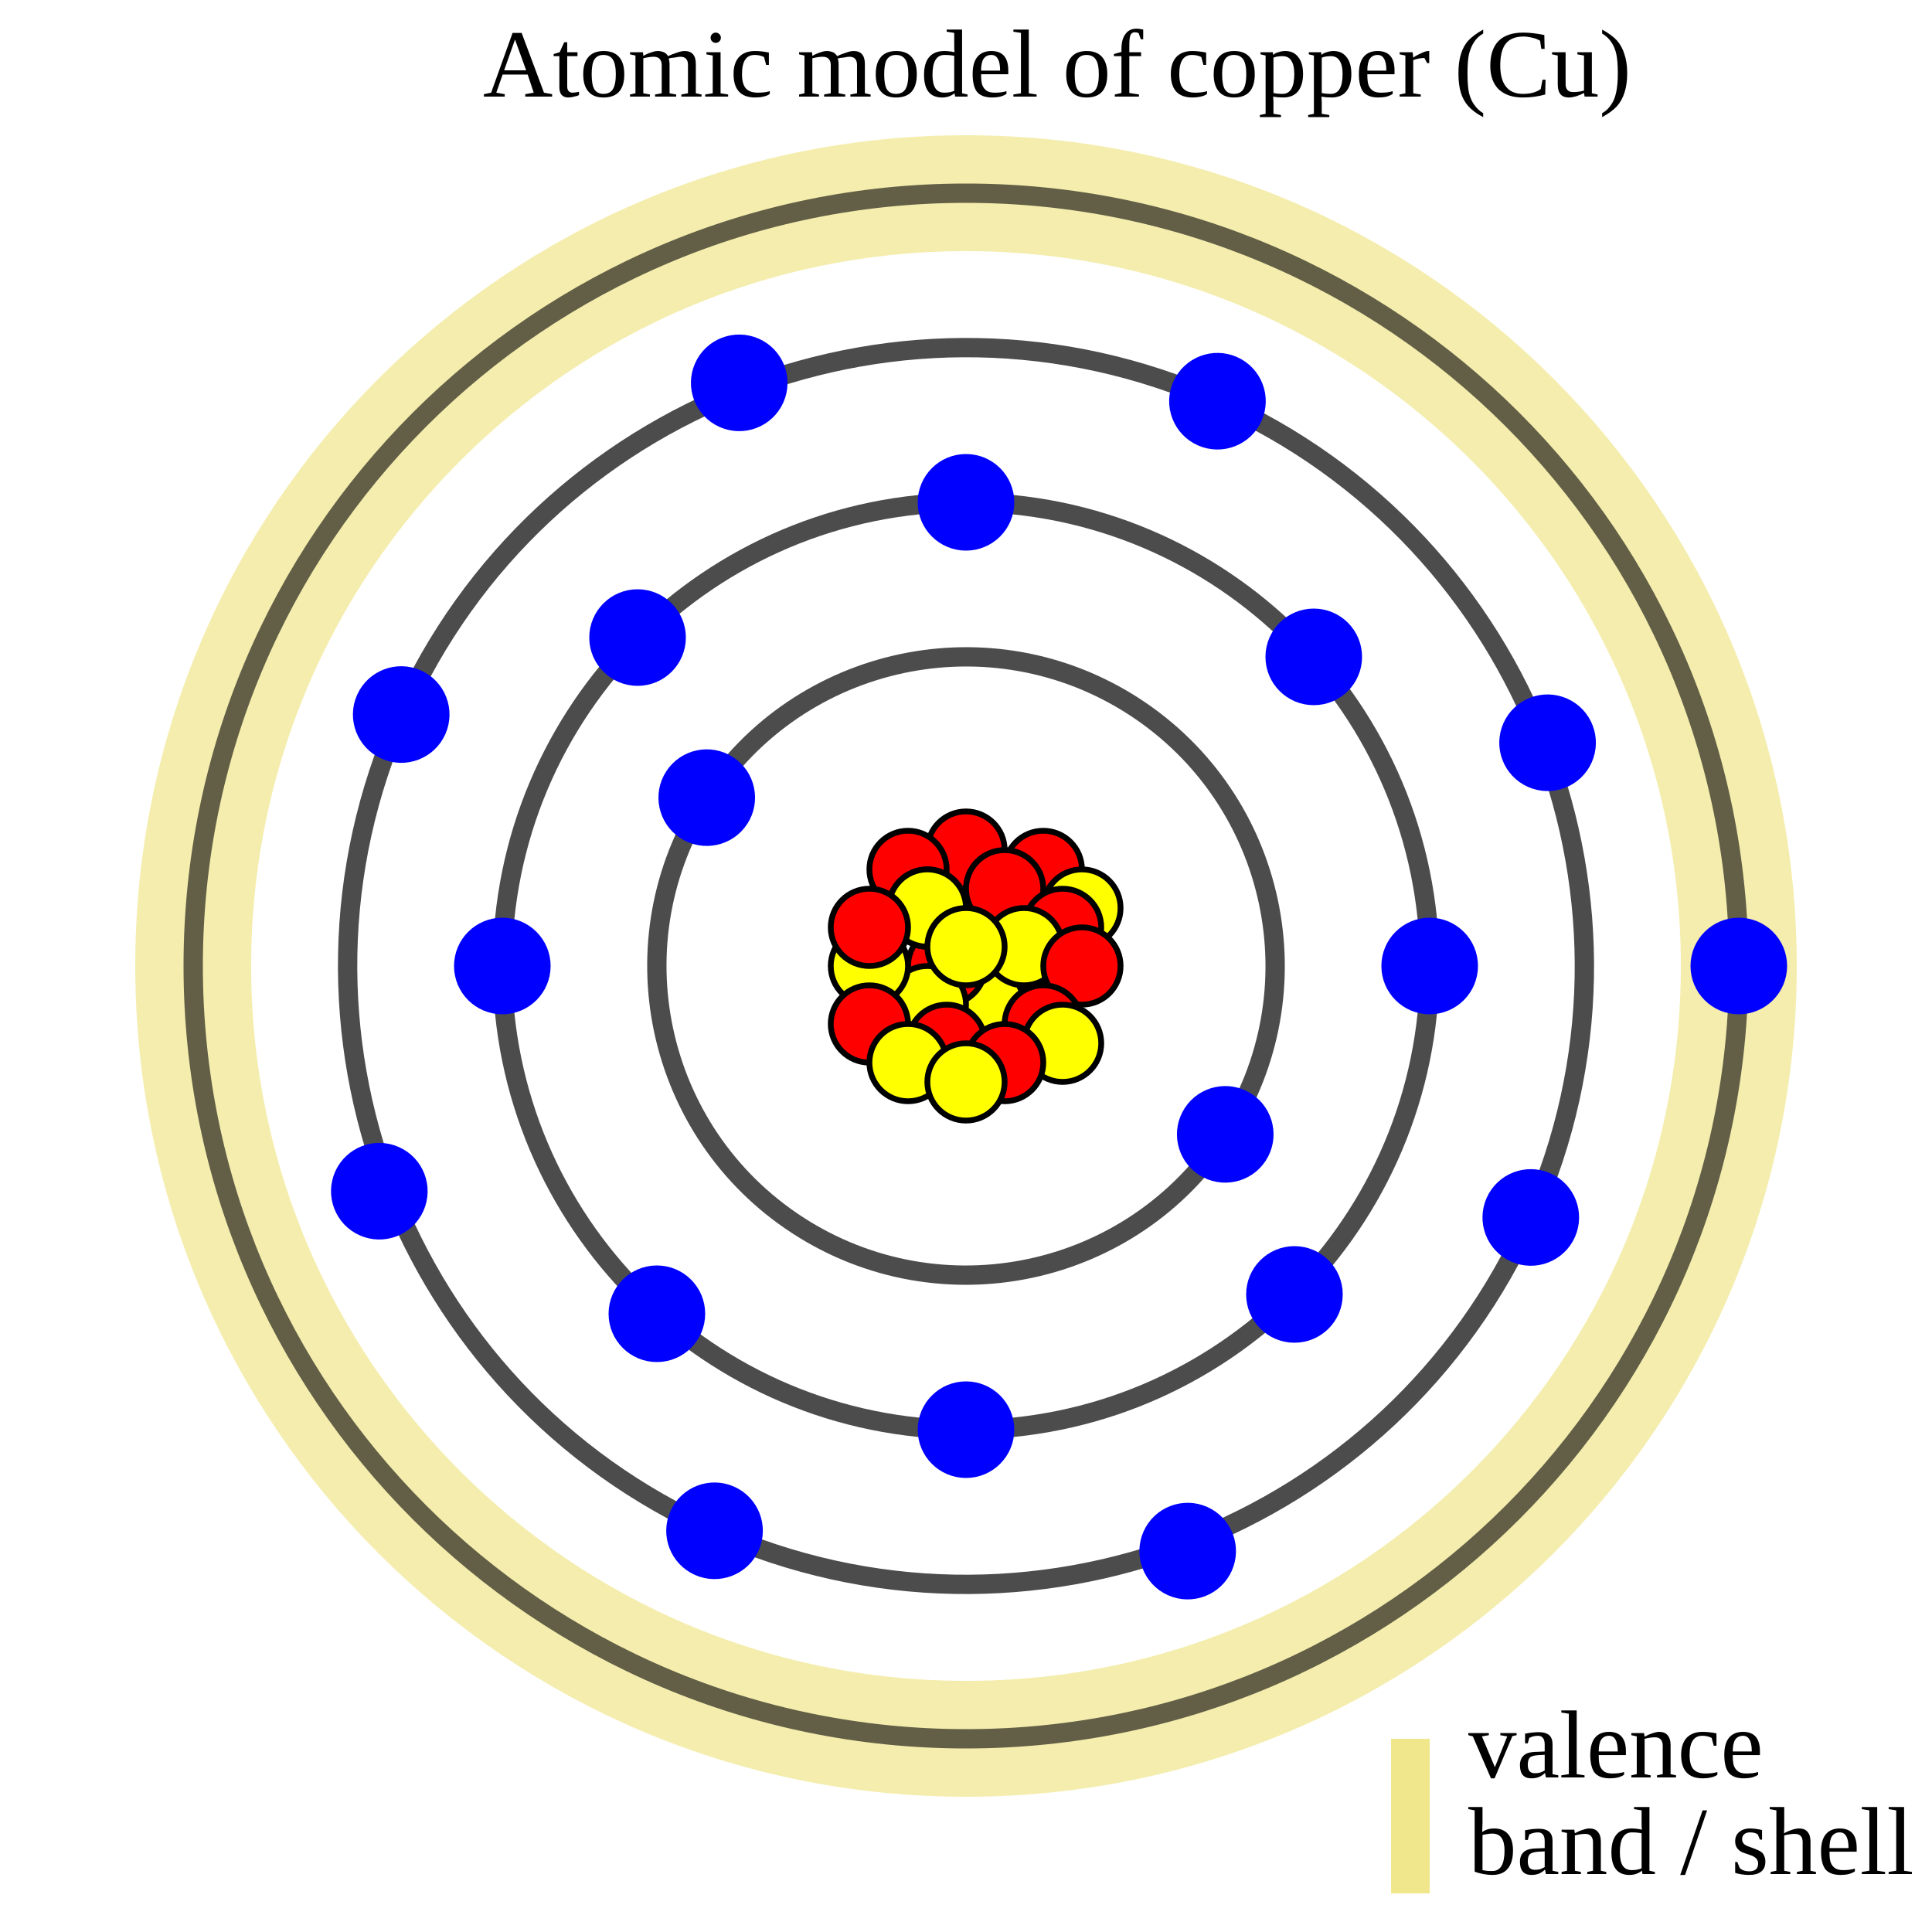
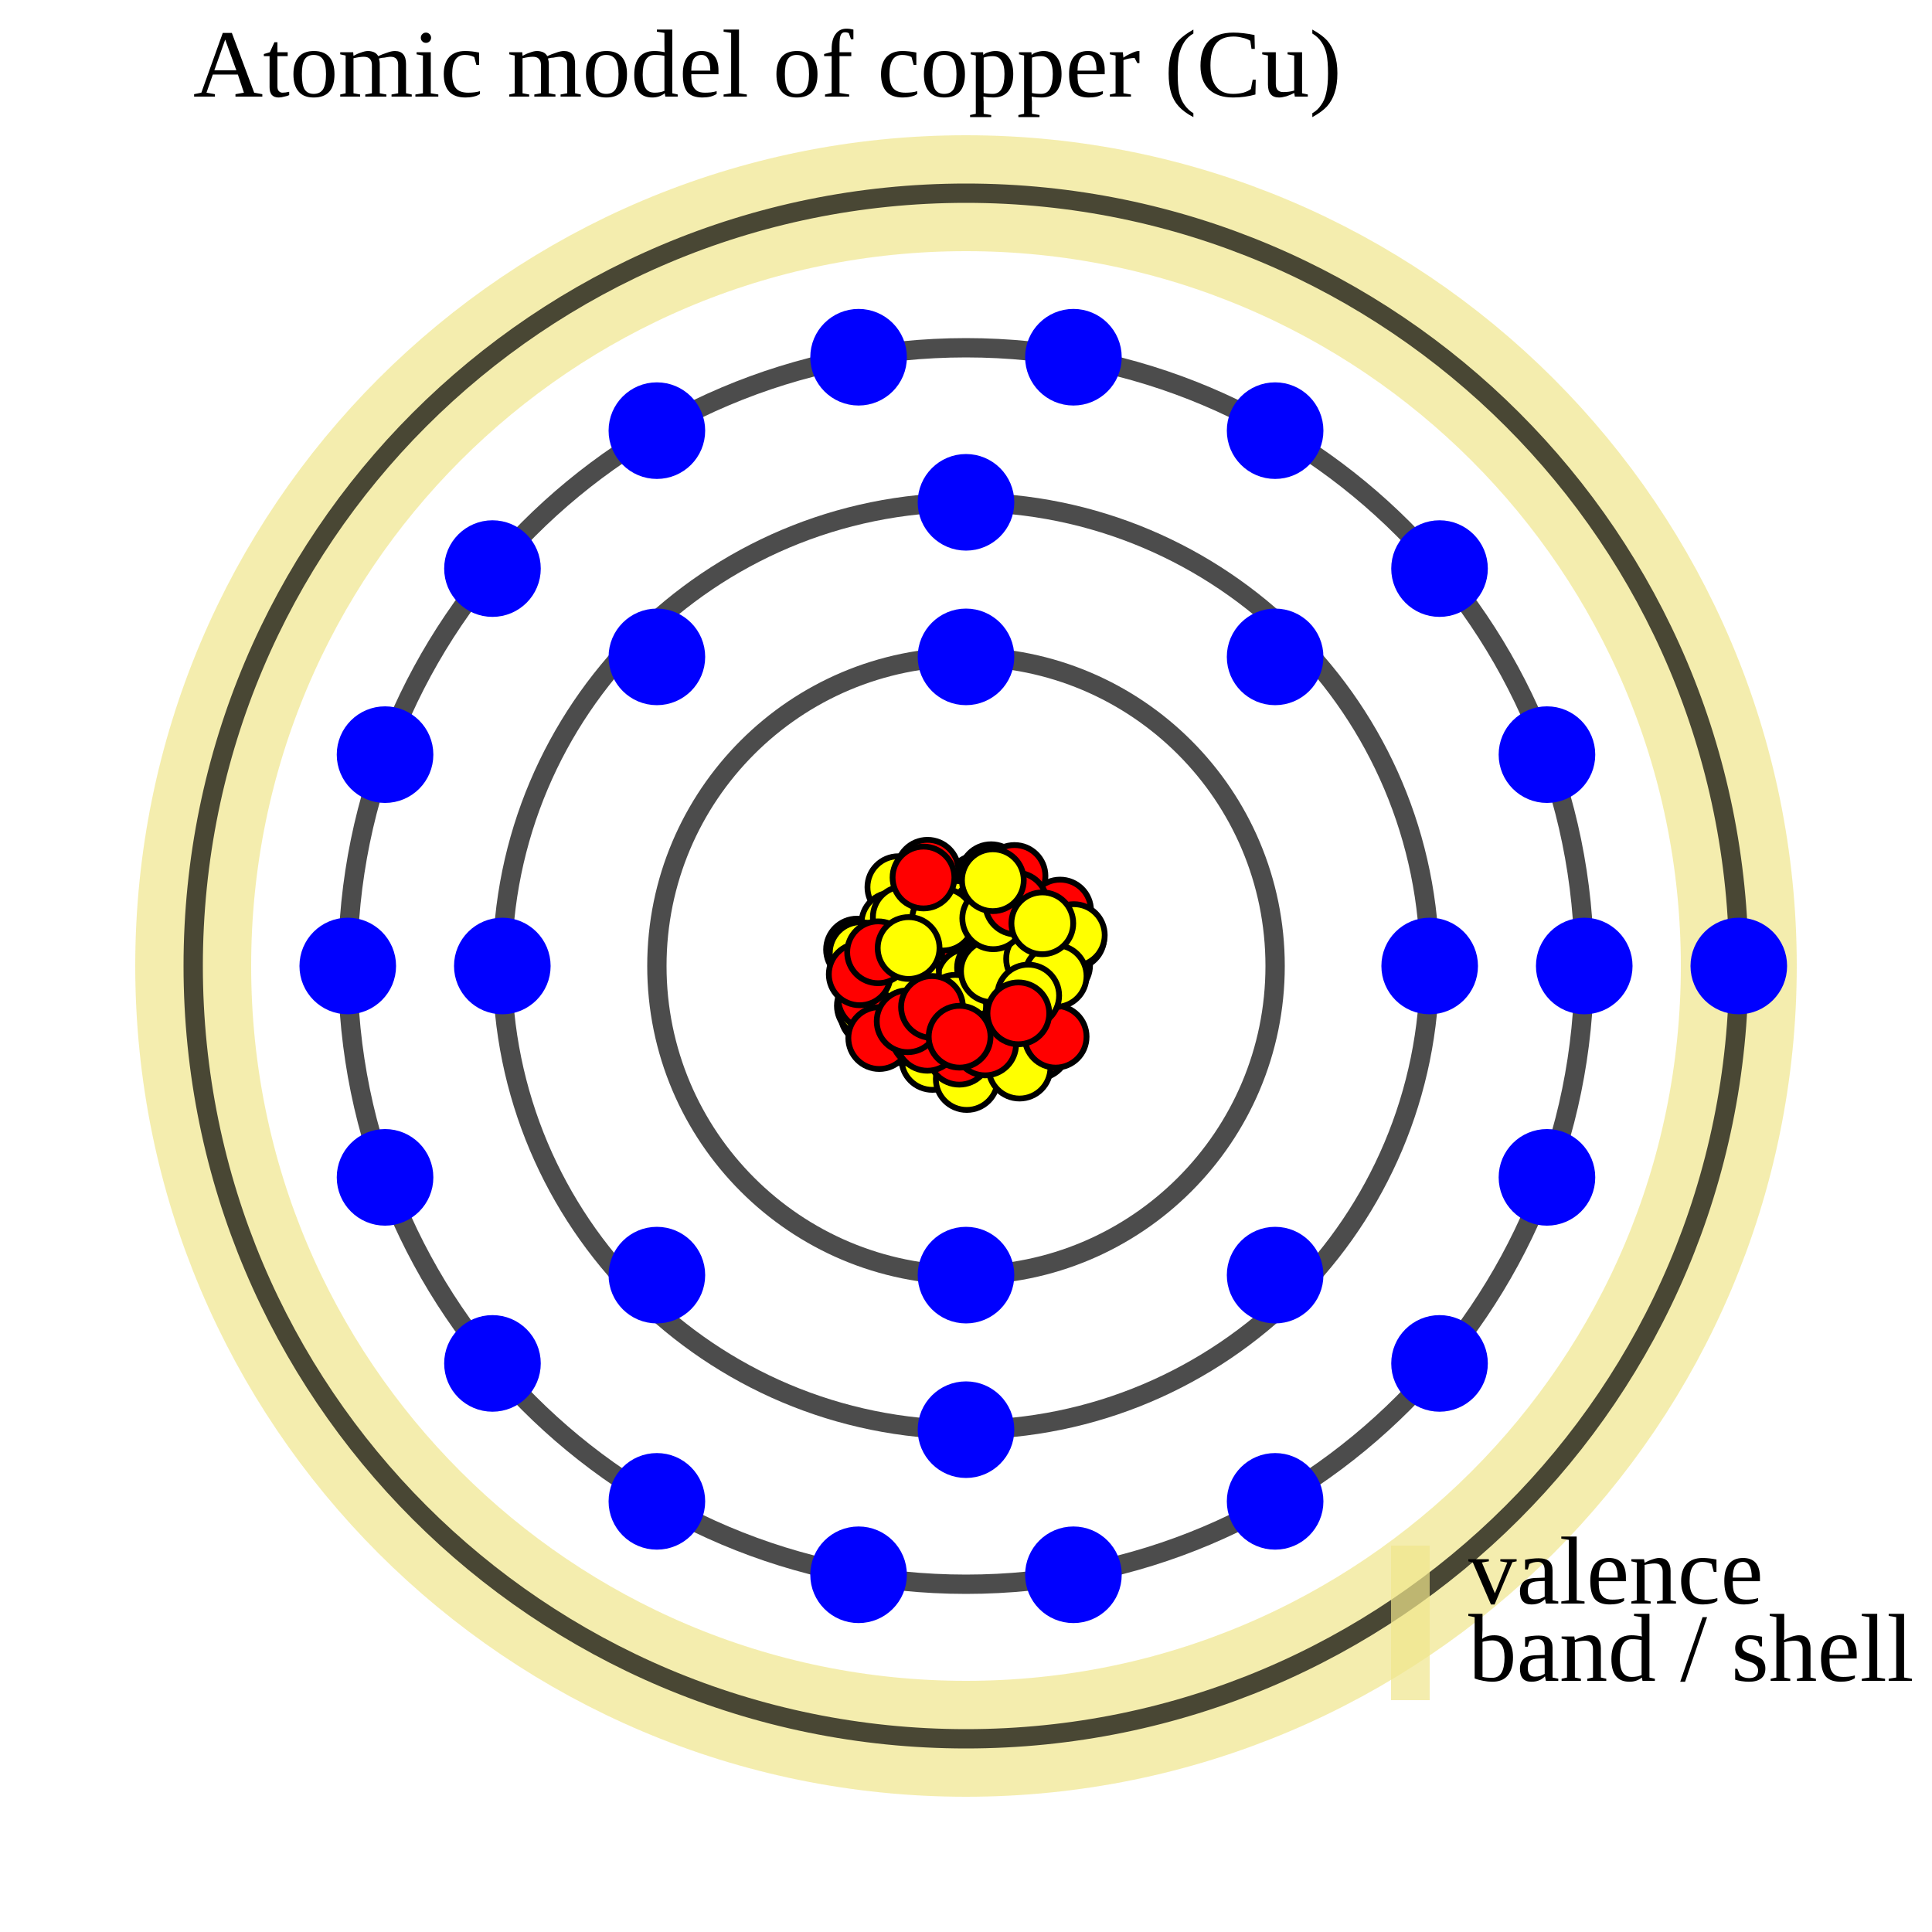
- <svg xmlns="http://www.w3.org/2000/svg" width="100.00" height="100.00" viewBox="0.0 0.0 100.0 100.0" viewPort="0 0 100px 100px" version="1.1">
-   <text x="25" y="5" font-size="5">Atomic model of copper (Cu)</text>
-   <circle cx="51" cy="52" r="2" style="stroke:black;stroke-width:0.3px;fill:yellow;" />
-   <circle cx="49" cy="50" r="2" style="stroke:black;stroke-width:0.3px;fill:red;" />
-   <circle cx="50" cy="44" r="2" style="stroke:black;stroke-width:0.3px;fill:red;" />
-   <circle cx="47" cy="45" r="2" style="stroke:black;stroke-width:0.3px;fill:red;" />
-   <circle cx="54" cy="45" r="2" style="stroke:black;stroke-width:0.3px;fill:red;" />
-   <circle cx="52" cy="46" r="2" style="stroke:black;stroke-width:0.3px;fill:red;" />
-   <circle cx="48" cy="47" r="2" style="stroke:black;stroke-width:0.3px;fill:yellow;" />
-   <circle cx="56" cy="47" r="2" style="stroke:black;stroke-width:0.3px;fill:yellow;" />
-   <circle cx="55" cy="48" r="2" style="stroke:black;stroke-width:0.3px;fill:red;" />
-   <circle cx="53" cy="49" r="2" style="stroke:black;stroke-width:0.3px;fill:yellow;" />
-   <circle cx="56" cy="50" r="2" style="stroke:black;stroke-width:0.3px;fill:red;" />
-   <circle cx="48" cy="47" r="2" style="stroke:black;stroke-width:0.3px;fill:yellow;" />
-   <circle cx="48" cy="52" r="2" style="stroke:black;stroke-width:0.3px;fill:yellow;" />
-   <circle cx="49" cy="54" r="2" style="stroke:black;stroke-width:0.3px;fill:red;" />
-   <circle cx="50" cy="49" r="2" style="stroke:black;stroke-width:0.3px;fill:yellow;" />
-   <circle cx="45" cy="50" r="2" style="stroke:black;stroke-width:0.3px;fill:yellow;" />
-   <circle cx="45" cy="53" r="2" style="stroke:black;stroke-width:0.3px;fill:red;" />
-   <circle cx="54" cy="53" r="2" style="stroke:black;stroke-width:0.3px;fill:red;" />
-   <circle cx="45" cy="48" r="2" style="stroke:black;stroke-width:0.3px;fill:red;" />
-   <circle cx="55" cy="54" r="2" style="stroke:black;stroke-width:0.3px;fill:yellow;" />
-   <circle cx="52" cy="55" r="2" style="stroke:black;stroke-width:0.3px;fill:red;" />
-   <circle cx="47" cy="55" r="2" style="stroke:black;stroke-width:0.3px;fill:yellow;" />
-   <circle cx="50" cy="56" r="2" style="stroke:black;stroke-width:0.3px;fill:yellow;" />
-   <g id="layer_1" transform="rotate(33 50 50)">
+ <svg xmlns="http://www.w3.org/2000/svg" width="100.00" height="100.00" viewBox="0 0 100 100">
+   <text x="10" y="5" font-size="5">Atomic model of copper (Cu)</text>
+   <g id="core">
+     <circle cx="48.26" cy="54.81" r="1.6" style="stroke:black;stroke-width:0.3px;fill:yellow;" />
+     <circle cx="45.64" cy="52.18" r="1.6" style="stroke:black;stroke-width:0.3px;fill:yellow;" />
+     <circle cx="53.11" cy="48.93" r="1.6" style="stroke:black;stroke-width:0.3px;fill:red;" />
+     <circle cx="54.82" cy="49.96" r="1.6" style="stroke:black;stroke-width:0.3px;fill:red;" />
+     <circle cx="52.18" cy="45.76" r="1.6" style="stroke:black;stroke-width:0.3px;fill:red;" />
+     <circle cx="50.26" cy="53.59" r="1.6" style="stroke:black;stroke-width:0.3px;fill:red;" />
+     <circle cx="46.5" cy="45.92" r="1.6" style="stroke:black;stroke-width:0.3px;fill:yellow;" />
+     <circle cx="46.78" cy="53.44" r="1.6" style="stroke:black;stroke-width:0.3px;fill:yellow;" />
+     <circle cx="50.55" cy="50.71" r="1.6" style="stroke:black;stroke-width:0.3px;fill:red;" />
+     <circle cx="51.18" cy="54.13" r="1.6" style="stroke:black;stroke-width:0.3px;fill:yellow;" />
+     <circle cx="50.61" cy="45.86" r="1.6" style="stroke:black;stroke-width:0.3px;fill:yellow;" />
+     <circle cx="50.36" cy="49.33" r="1.6" style="stroke:black;stroke-width:0.3px;fill:red;" />
+     <circle cx="50.14" cy="54.39" r="1.6" style="stroke:black;stroke-width:0.3px;fill:yellow;" />
+     <circle cx="48.76" cy="47.55" r="1.6" style="stroke:black;stroke-width:0.3px;fill:yellow;" />
+     <circle cx="51.53" cy="48.12" r="1.6" style="stroke:black;stroke-width:0.3px;fill:red;" />
+     <circle cx="44.36" cy="49.15" r="1.6" style="stroke:black;stroke-width:0.3px;fill:yellow;" />
+     <circle cx="51.84" cy="47.02" r="1.6" style="stroke:black;stroke-width:0.3px;fill:red;" />
+     <circle cx="50.44" cy="46.83" r="1.6" style="stroke:black;stroke-width:0.3px;fill:yellow;" />
+     <circle cx="46.19" cy="47.79" r="1.6" style="stroke:black;stroke-width:0.3px;fill:yellow;" />
+     <circle cx="50.31" cy="51.72" r="1.6" style="stroke:black;stroke-width:0.3px;fill:red;" />
+     <circle cx="50.04" cy="55.85" r="1.6" style="stroke:black;stroke-width:0.3px;fill:yellow;" />
+     <circle cx="48.11" cy="46.5" r="1.6" style="stroke:black;stroke-width:0.3px;fill:yellow;" />
+     <circle cx="44.55" cy="49.33" r="1.6" style="stroke:black;stroke-width:0.3px;fill:yellow;" />
+     <circle cx="49.48" cy="53.32" r="1.6" style="stroke:black;stroke-width:0.3px;fill:red;" />
+     <circle cx="50.11" cy="50.71" r="1.6" style="stroke:black;stroke-width:0.3px;fill:yellow;" />
+     <circle cx="50.05" cy="53.63" r="1.6" style="stroke:black;stroke-width:0.3px;fill:red;" />
+     <circle cx="46.78" cy="47.48" r="1.6" style="stroke:black;stroke-width:0.3px;fill:yellow;" />
+     <circle cx="49.67" cy="54.35" r="1.6" style="stroke:black;stroke-width:0.3px;fill:yellow;" />
+     <circle cx="51.14" cy="50.09" r="1.6" style="stroke:black;stroke-width:0.3px;fill:yellow;" />
+     <circle cx="51.3" cy="45.3" r="1.6" style="stroke:black;stroke-width:0.3px;fill:yellow;" />
+     <circle cx="45.11" cy="52.49" r="1.6" style="stroke:black;stroke-width:0.3px;fill:yellow;" />
+     <circle cx="48.01" cy="45.07" r="1.6" style="stroke:black;stroke-width:0.3px;fill:red;" />
+     <circle cx="54.02" cy="48.43" r="1.6" style="stroke:black;stroke-width:0.3px;fill:yellow;" />
+     <circle cx="53.75" cy="52.8" r="1.6" style="stroke:black;stroke-width:0.3px;fill:yellow;" />
+     <circle cx="52.07" cy="50.5" r="1.6" style="stroke:black;stroke-width:0.3px;fill:yellow;" />
+     <circle cx="53.71" cy="54.22" r="1.6" style="stroke:black;stroke-width:0.3px;fill:red;" />
+     <circle cx="44.92" cy="52.06" r="1.6" style="stroke:black;stroke-width:0.3px;fill:yellow;" />
+     <circle cx="49.48" cy="47.2" r="1.6" style="stroke:black;stroke-width:0.3px;fill:yellow;" />
+     <circle cx="55.55" cy="48.53" r="1.6" style="stroke:black;stroke-width:0.3px;fill:red;" />
+     <circle cx="53.75" cy="48.93" r="1.6" style="stroke:black;stroke-width:0.3px;fill:yellow;" />
+     <circle cx="52.77" cy="55.26" r="1.6" style="stroke:black;stroke-width:0.3px;fill:yellow;" />
+     <circle cx="44.99" cy="51.68" r="1.6" style="stroke:black;stroke-width:0.3px;fill:red;" />
+     <circle cx="50.52" cy="52.1" r="1.6" style="stroke:black;stroke-width:0.3px;fill:red;" />
+     <circle cx="53.45" cy="47.63" r="1.6" style="stroke:black;stroke-width:0.3px;fill:yellow;" />
+     <circle cx="50.98" cy="47.11" r="1.6" style="stroke:black;stroke-width:0.3px;fill:yellow;" />
+     <circle cx="47.0" cy="50.34" r="1.6" style="stroke:black;stroke-width:0.3px;fill:yellow;" />
+     <circle cx="45.51" cy="53.73" r="1.6" style="stroke:black;stroke-width:0.3px;fill:red;" />
+     <circle cx="49.65" cy="54.54" r="1.6" style="stroke:black;stroke-width:0.3px;fill:red;" />
+     <circle cx="49.44" cy="52.06" r="1.6" style="stroke:black;stroke-width:0.3px;fill:yellow;" />
+     <circle cx="52.51" cy="45.34" r="1.6" style="stroke:black;stroke-width:0.3px;fill:red;" />
+     <circle cx="47.75" cy="53.61" r="1.6" style="stroke:black;stroke-width:0.3px;fill:red;" />
+     <circle cx="48.81" cy="47.6" r="1.6" style="stroke:black;stroke-width:0.3px;fill:yellow;" />
+     <circle cx="54.87" cy="47.13" r="1.6" style="stroke:black;stroke-width:0.3px;fill:red;" />
+     <circle cx="51.34" cy="50.27" r="1.6" style="stroke:black;stroke-width:0.3px;fill:yellow;" />
+     <circle cx="55.58" cy="48.4" r="1.6" style="stroke:black;stroke-width:0.3px;fill:yellow;" />
+     <circle cx="48.0" cy="53.82" r="1.6" style="stroke:black;stroke-width:0.3px;fill:red;" />
+     <circle cx="44.5" cy="50.43" r="1.6" style="stroke:black;stroke-width:0.3px;fill:red;" />
+     <circle cx="46.98" cy="52.86" r="1.6" style="stroke:black;stroke-width:0.3px;fill:red;" />
+     <circle cx="53.68" cy="49.63" r="1.6" style="stroke:black;stroke-width:0.3px;fill:yellow;" />
+     <circle cx="51.41" cy="47.53" r="1.6" style="stroke:black;stroke-width:0.3px;fill:yellow;" />
+     <circle cx="48.24" cy="52.12" r="1.6" style="stroke:black;stroke-width:0.3px;fill:red;" />
+     <circle cx="50.99" cy="54.06" r="1.6" style="stroke:black;stroke-width:0.3px;fill:red;" />
+     <circle cx="54.64" cy="53.66" r="1.6" style="stroke:black;stroke-width:0.3px;fill:red;" />
+     <circle cx="54.64" cy="50.52" r="1.6" style="stroke:black;stroke-width:0.3px;fill:yellow;" />
+     <circle cx="53.22" cy="51.53" r="1.6" style="stroke:black;stroke-width:0.3px;fill:yellow;" />
+     <circle cx="52.6" cy="46.77" r="1.6" style="stroke:black;stroke-width:0.3px;fill:red;" />
+     <circle cx="51.39" cy="45.56" r="1.6" style="stroke:black;stroke-width:0.3px;fill:yellow;" />
+     <circle cx="49.67" cy="53.66" r="1.6" style="stroke:black;stroke-width:0.3px;fill:red;" />
+     <circle cx="53.95" cy="47.79" r="1.6" style="stroke:black;stroke-width:0.3px;fill:yellow;" />
+     <circle cx="45.45" cy="49.29" r="1.6" style="stroke:black;stroke-width:0.3px;fill:red;" />
+     <circle cx="47.03" cy="49.07" r="1.6" style="stroke:black;stroke-width:0.3px;fill:yellow;" />
+     <circle cx="52.71" cy="52.45" r="1.6" style="stroke:black;stroke-width:0.3px;fill:red;" />
+     <circle cx="47.8" cy="45.42" r="1.6" style="stroke:black;stroke-width:0.3px;fill:red;" />
+   </g>
+   <g>
    <circle cx="50" cy="50" r="16" style="stroke:black;fill:none;opacity:0.7;" />
-     <circle cx="34" cy="50" r="2" style="stroke:blue;fill:blue;" />
-     <circle cx="66" cy="50" r="2" style="stroke:blue;fill:blue;" />
+     <circle cx="50" cy="34" r="2" style="stroke:blue;fill:blue;" />
+     <circle cx="50" cy="66" r="2" style="stroke:blue;fill:blue;" />
  </g>
-   <circle cx="50" cy="50" r="24" style="stroke:black;fill:none;opacity:0.7;" />
-   <circle cx="50" cy="26" r="2" style="stroke:blue;fill:blue;" />
-   <circle cx="50" cy="74" r="2" style="stroke:blue;fill:blue;" />
-   <circle cx="26" cy="50" r="2" style="stroke:blue;fill:blue;" />
-   <circle cx="74" cy="50" r="2" style="stroke:blue;fill:blue;" />
-   <circle cx="33" cy="33" r="2" style="stroke:blue;fill:blue;" />
-   <circle cx="34" cy="68" r="2" style="stroke:blue;fill:blue;" />
-   <circle cx="68" cy="34" r="2" style="stroke:blue;fill:blue;" />
-   <circle cx="67" cy="67" r="2" style="stroke:blue;fill:blue;" />
-   <g id="layer_3" transform="rotate(-66 50 50)">
+   <g>
+     <circle cx="50" cy="50" r="24" style="stroke:black;fill:none;opacity:0.7;" />
+     <circle cx="50" cy="26" r="2" style="stroke:blue;fill:blue;" />
+     <circle cx="66" cy="34" r="2" style="stroke:blue;fill:blue;" />
+     <circle cx="74" cy="50" r="2" style="stroke:blue;fill:blue;" />
+     <circle cx="66" cy="66" r="2" style="stroke:blue;fill:blue;" />
+     <circle cx="50" cy="74" r="2" style="stroke:blue;fill:blue;" />
+     <circle cx="34" cy="66" r="2" style="stroke:blue;fill:blue;" />
+     <circle cx="26" cy="50" r="2" style="stroke:blue;fill:blue;" />
+     <circle cx="34" cy="34" r="2" style="stroke:blue;fill:blue;" />
+   </g>
+   <g>
    <circle cx="50" cy="50" r="32" style="stroke:black;fill:none;opacity:0.7;" />
-     <circle cx="50" cy="18" r="2" style="stroke:blue;fill:blue;" />
-     <circle cx="50" cy="82" r="2" style="stroke:blue;fill:blue;" />
-     <circle cx="18" cy="50" r="2" style="stroke:blue;fill:blue;" />
-     <circle cx="82" cy="50" r="2" style="stroke:blue;fill:blue;" />
-     <circle cx="27" cy="27" r="2" style="stroke:blue;fill:blue;" />
-     <circle cx="27" cy="72.8" r="2" style="stroke:blue;fill:blue;" />
-     <circle cx="72.8" cy="27" r="2" style="stroke:blue;fill:blue;" />
-     <circle cx="72.8" cy="72.8" r="2" style="stroke:blue;fill:blue;" />
+     <circle cx="82.0" cy="50.0" r="2" style="stroke:blue;fill:blue;" />
+     <circle cx="80.07" cy="60.94" r="2" style="stroke:blue;fill:blue;" />
+     <circle cx="74.51" cy="70.57" r="2" style="stroke:blue;fill:blue;" />
+     <circle cx="66.0" cy="77.71" r="2" style="stroke:blue;fill:blue;" />
+     <circle cx="55.56" cy="81.51" r="2" style="stroke:blue;fill:blue;" />
+     <circle cx="44.44" cy="81.51" r="2" style="stroke:blue;fill:blue;" />
+     <circle cx="34.0" cy="77.71" r="2" style="stroke:blue;fill:blue;" />
+     <circle cx="25.49" cy="70.57" r="2" style="stroke:blue;fill:blue;" />
+     <circle cx="19.93" cy="60.94" r="2" style="stroke:blue;fill:blue;" />
+     <circle cx="18.0" cy="50.0" r="2" style="stroke:blue;fill:blue;" />
+     <circle cx="19.93" cy="39.06" r="2" style="stroke:blue;fill:blue;" />
+     <circle cx="25.49" cy="29.43" r="2" style="stroke:blue;fill:blue;" />
+     <circle cx="34.0" cy="22.29" r="2" style="stroke:blue;fill:blue;" />
+     <circle cx="44.44" cy="18.49" r="2" style="stroke:blue;fill:blue;" />
+     <circle cx="55.56" cy="18.49" r="2" style="stroke:blue;fill:blue;" />
+     <circle cx="66.0" cy="22.29" r="2" style="stroke:blue;fill:blue;" />
+     <circle cx="74.51" cy="29.43" r="2" style="stroke:blue;fill:blue;" />
+     <circle cx="80.07" cy="39.06" r="2" style="stroke:blue;fill:blue;" />
+     <circle cx="50" cy="50" r="40" style="stroke:khaki;stroke-width:6px;fill:none;opacity:0.7;" />
  </g>
-   <circle cx="50" cy="50" r="40" style="stroke:khaki;stroke-width:6px;fill:none;opacity:0.7;" />
-   <circle cx="50" cy="50" r="40" style="stroke:black;fill:none;opacity:0.6;" />
-   <circle cx="90" cy="50" r="2" style="stroke:blue;fill:blue;" />
-   <rect x="72" y="90" width="2" height="8" style="stroke:none;fill:khaki;" />
-   <text x="76" y="92" style="font-size:5">valence</text>
-   <text x="76" y="97" style="font-size:5">band / shell</text>
+   <g>
+     <circle cx="50" cy="50" r="40" style="stroke:black;fill:none;opacity:0.7;" />
+     <circle cx="90" cy="50" r="2" style="stroke:blue;fill:blue;" />
+   </g>
+   <rect x="72" y="80" width="2" height="8" style="stroke:none;fill:khaki;opacity:0.7;" />
+   <text x="76" y="83" style="font-size:5">valence</text>
+   <text x="76" y="87" style="font-size:5">band / shell</text>
</svg>
